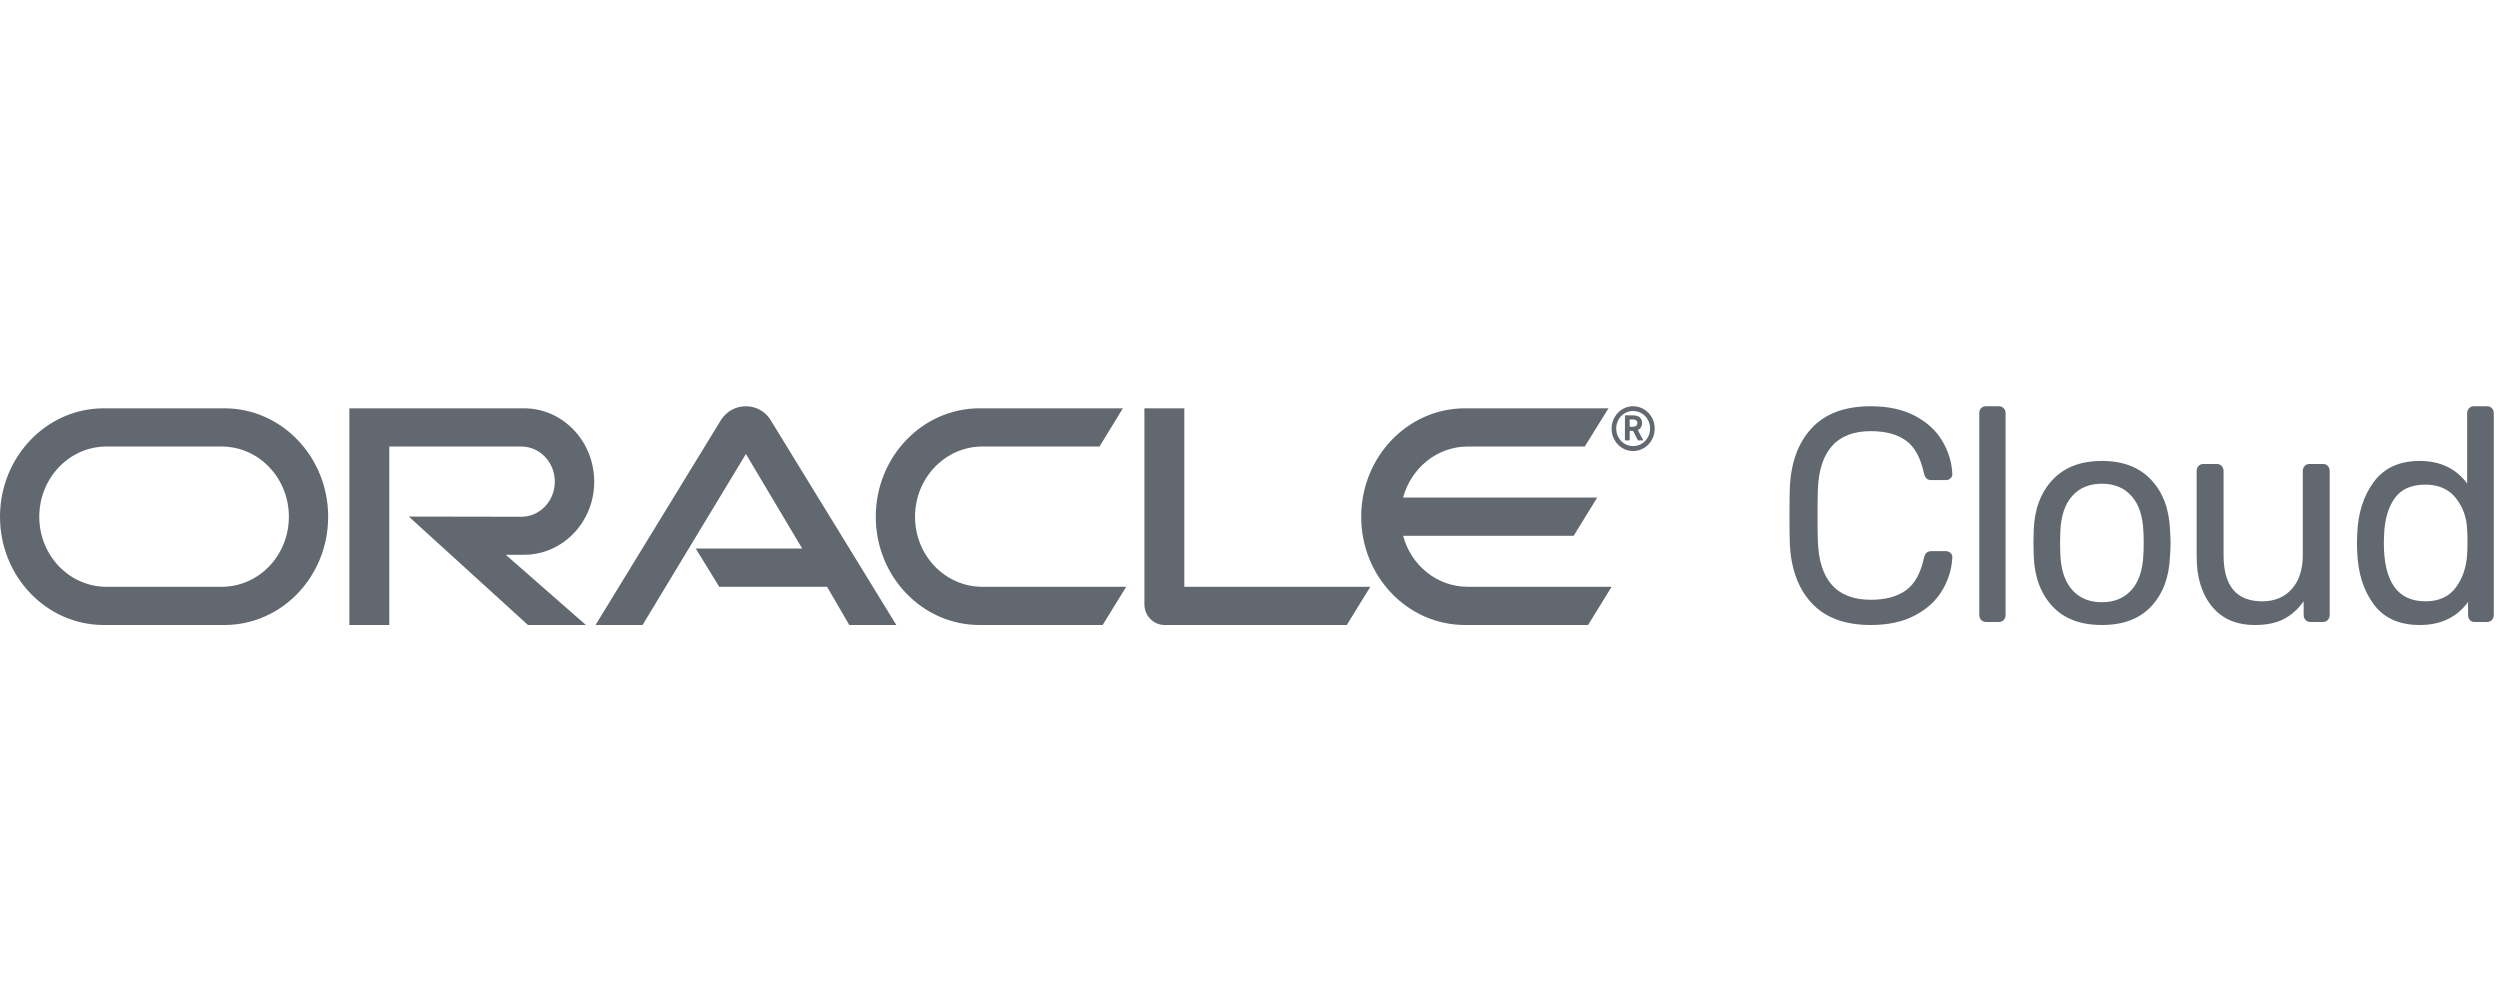
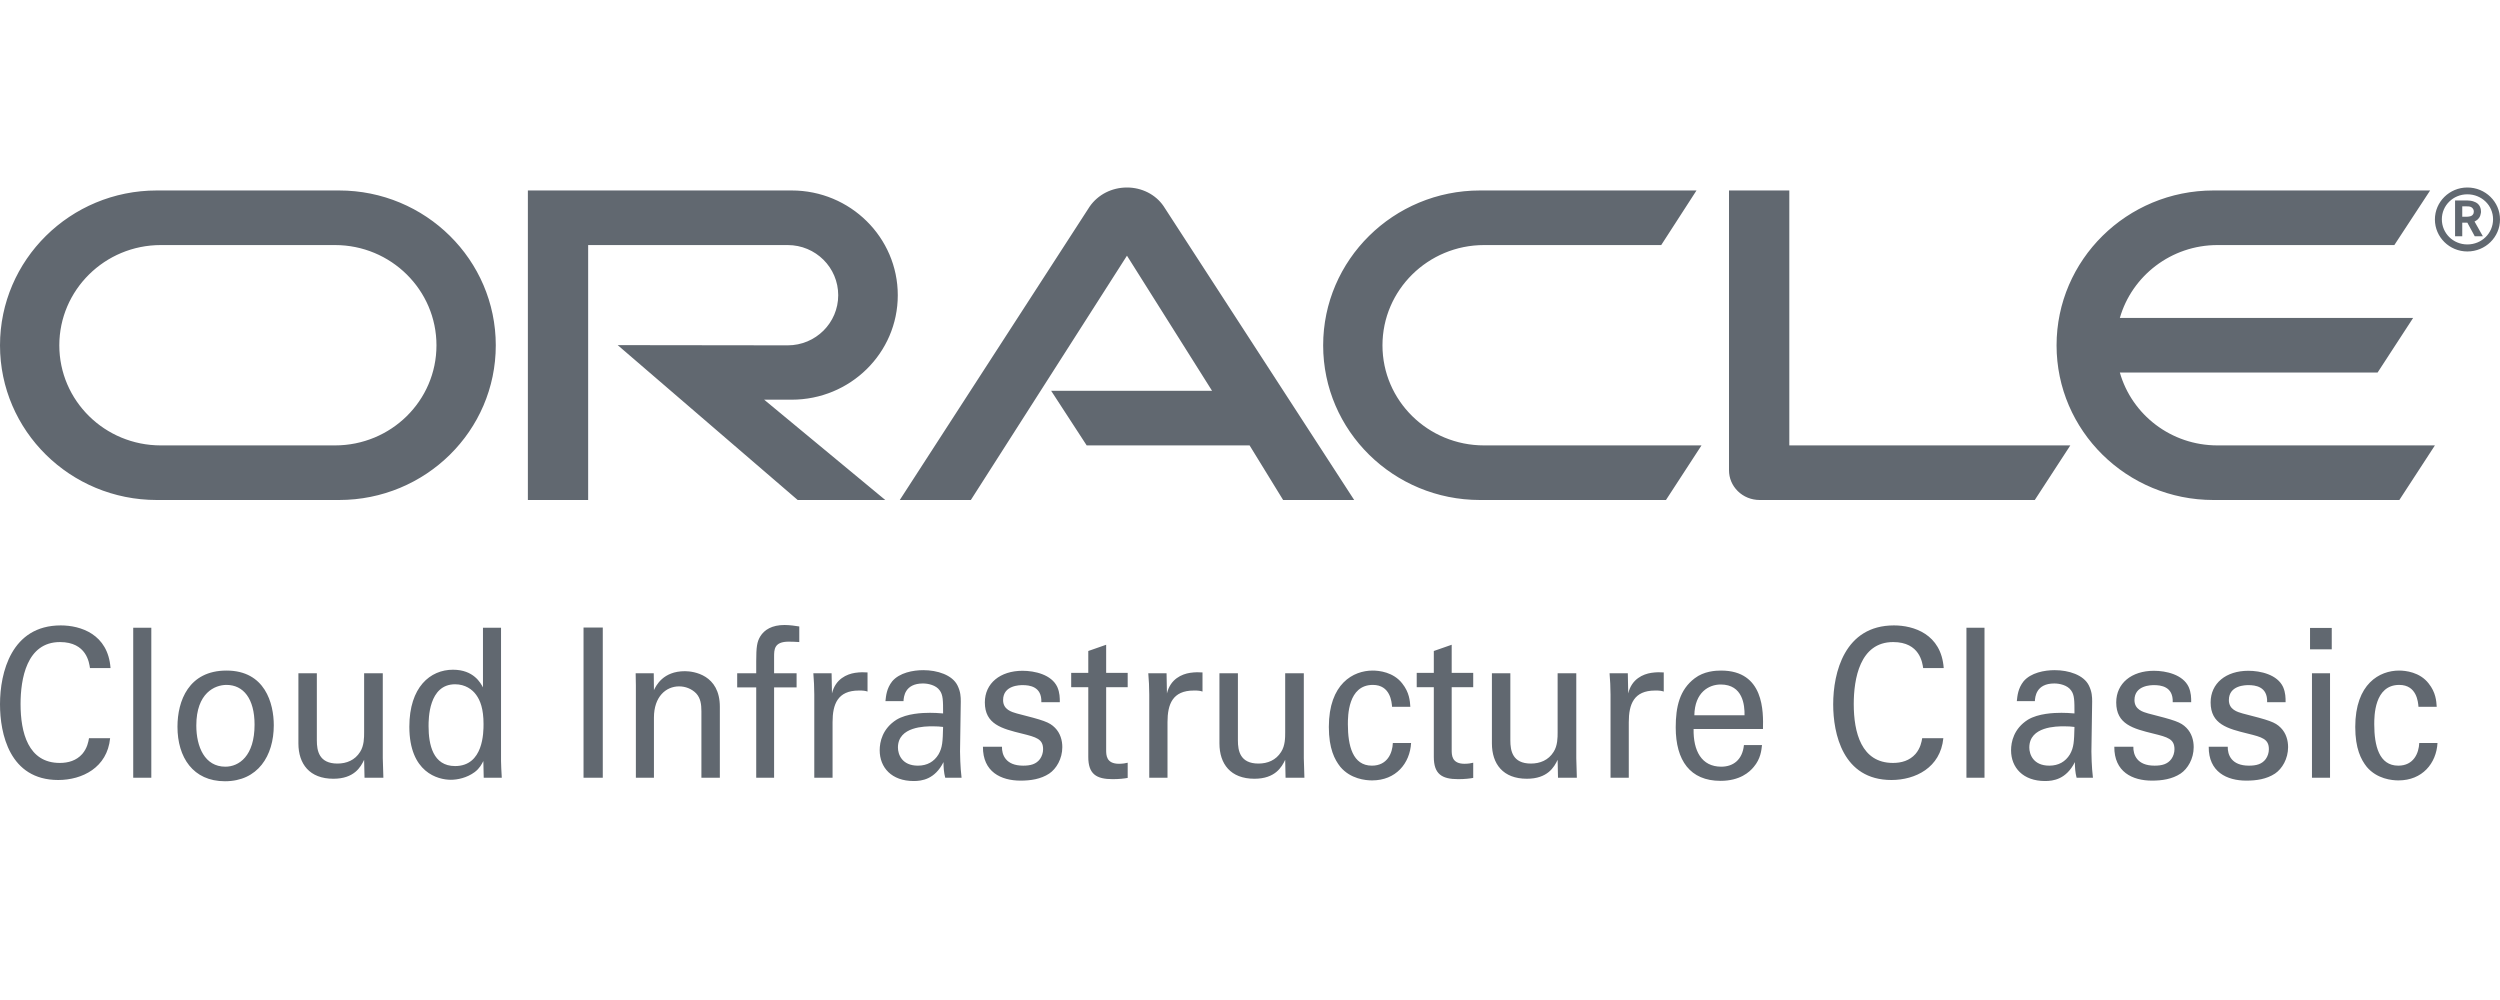
<svg xmlns="http://www.w3.org/2000/svg" width="80px" height="32px" viewBox="0 0 80 32" version="1.1">
-   <defs />
-   <g id="Symbols" stroke="none" stroke-width="1" fill="none" fill-rule="evenodd">
-     <g id="Provider/OraclePC/opc-32" fill="#616870">
-       <path d="M57.97,19.295 C57.536,18.825 57.304,18.182 57.273,17.365 C57.266,17.19 57.263,16.905 57.263,16.51 C57.263,16.108 57.266,15.816 57.273,15.635 C57.304,14.818 57.536,14.175 57.97,13.705 C58.403,13.235 59.035,13 59.864,13 C60.419,13 60.89,13.102 61.277,13.306 C61.664,13.51 61.956,13.778 62.152,14.108 C62.349,14.439 62.456,14.792 62.475,15.168 C62.475,15.226 62.455,15.273 62.414,15.309 C62.373,15.345 62.325,15.363 62.269,15.363 L61.801,15.363 C61.739,15.363 61.689,15.346 61.651,15.314 C61.614,15.281 61.586,15.226 61.567,15.149 C61.461,14.65 61.269,14.3 60.992,14.099 C60.714,13.898 60.338,13.797 59.864,13.797 C58.779,13.797 58.214,14.426 58.171,15.683 C58.165,15.858 58.161,16.127 58.161,16.49 C58.161,16.853 58.165,17.129 58.171,17.317 C58.214,18.568 58.779,19.193 59.864,19.193 C60.332,19.193 60.706,19.093 60.987,18.892 C61.268,18.691 61.461,18.344 61.567,17.851 C61.586,17.774 61.614,17.719 61.651,17.686 C61.689,17.654 61.739,17.637 61.801,17.637 L62.269,17.637 C62.325,17.637 62.373,17.655 62.414,17.691 C62.455,17.727 62.475,17.774 62.475,17.832 C62.456,18.208 62.349,18.561 62.152,18.892 C61.956,19.222 61.664,19.49 61.277,19.694 C60.89,19.898 60.419,20 59.864,20 C59.035,20 58.403,19.765 57.97,19.295 Z M63.398,19.84 C63.358,19.797 63.337,19.744 63.337,19.679 L63.337,13.224 C63.337,13.152 63.358,13.097 63.398,13.058 C63.439,13.019 63.49,13 63.553,13 L63.964,13 C64.027,13 64.078,13.021 64.119,13.063 C64.159,13.105 64.179,13.159 64.179,13.224 L64.179,19.679 C64.179,19.744 64.159,19.797 64.119,19.84 C64.078,19.882 64.027,19.903 63.964,19.903 L63.553,19.903 C63.49,19.903 63.439,19.882 63.398,19.84 Z M65.674,19.397 C65.302,18.995 65.104,18.461 65.079,17.793 L65.07,17.375 L65.079,16.957 C65.104,16.289 65.306,15.755 65.683,15.353 C66.06,14.951 66.586,14.75 67.26,14.75 C67.933,14.75 68.459,14.951 68.836,15.353 C69.214,15.755 69.415,16.289 69.44,16.957 C69.452,17.1 69.458,17.239 69.458,17.375 C69.458,17.511 69.452,17.65 69.44,17.793 C69.415,18.461 69.217,18.995 68.846,19.397 C68.474,19.799 67.946,20 67.26,20 C66.573,20 66.045,19.799 65.674,19.397 Z M68.209,18.877 C68.443,18.615 68.569,18.237 68.588,17.744 C68.594,17.68 68.598,17.556 68.598,17.375 C68.598,17.194 68.594,17.07 68.588,17.006 C68.569,16.513 68.443,16.135 68.209,15.873 C67.975,15.61 67.659,15.479 67.26,15.479 C66.86,15.479 66.544,15.61 66.31,15.873 C66.076,16.135 65.95,16.513 65.931,17.006 L65.922,17.375 L65.931,17.744 C65.95,18.237 66.076,18.615 66.31,18.877 C66.544,19.14 66.86,19.271 67.26,19.271 C67.659,19.271 67.975,19.14 68.209,18.877 Z M70.779,19.402 C70.455,19.003 70.293,18.474 70.293,17.812 L70.293,15.071 C70.293,15.006 70.313,14.953 70.354,14.91 C70.394,14.868 70.446,14.847 70.508,14.847 L70.938,14.847 C71.001,14.847 71.052,14.868 71.093,14.91 C71.133,14.953 71.154,15.006 71.154,15.071 L71.154,17.764 C71.154,18.749 71.565,19.242 72.389,19.242 C72.788,19.242 73.105,19.11 73.338,18.848 C73.572,18.585 73.689,18.224 73.689,17.764 L73.689,15.071 C73.689,15.006 73.71,14.953 73.75,14.91 C73.791,14.868 73.842,14.847 73.905,14.847 L74.335,14.847 C74.397,14.847 74.449,14.868 74.489,14.91 C74.53,14.953 74.55,15.006 74.55,15.071 L74.55,19.679 C74.55,19.744 74.53,19.797 74.489,19.84 C74.449,19.882 74.397,19.903 74.335,19.903 L73.933,19.903 C73.87,19.903 73.819,19.882 73.778,19.84 C73.738,19.797 73.717,19.744 73.717,19.679 L73.717,19.242 C73.536,19.494 73.324,19.684 73.081,19.81 C72.838,19.937 72.529,20 72.155,20 C71.562,20 71.104,19.801 70.779,19.402 Z M75.96,19.339 C75.633,18.898 75.456,18.341 75.431,17.667 L75.422,17.375 L75.431,17.083 C75.456,16.416 75.634,15.86 75.965,15.416 C76.295,14.972 76.785,14.75 77.434,14.75 C78.082,14.75 78.588,14.99 78.949,15.469 L78.949,13.224 C78.949,13.159 78.97,13.105 79.01,13.063 C79.051,13.021 79.102,13 79.165,13 L79.586,13 C79.648,13 79.7,13.021 79.74,13.063 C79.781,13.105 79.801,13.159 79.801,13.224 L79.801,19.679 C79.801,19.744 79.781,19.797 79.74,19.84 C79.7,19.882 79.648,19.903 79.586,19.903 L79.183,19.903 C79.121,19.903 79.071,19.882 79.034,19.84 C78.996,19.797 78.978,19.744 78.978,19.679 L78.978,19.261 C78.622,19.754 78.107,20 77.434,20 C76.779,20 76.288,19.78 75.96,19.339 Z M78.594,18.79 C78.812,18.488 78.931,18.13 78.949,17.715 C78.956,17.644 78.959,17.521 78.959,17.346 C78.959,17.164 78.956,17.038 78.949,16.967 C78.937,16.571 78.817,16.229 78.589,15.941 C78.362,15.653 78.036,15.508 77.611,15.508 C77.162,15.508 76.835,15.654 76.629,15.946 C76.423,16.238 76.311,16.62 76.292,17.093 L76.283,17.375 C76.283,18.619 76.726,19.242 77.611,19.242 C78.048,19.242 78.376,19.091 78.594,18.79 Z" id="Cloud" />
-       <path d="M46.966,18.777 C45.985,18.777 45.153,18.091 44.899,17.145 L50.358,17.145 L51.11,15.922 L44.899,15.922 C45.153,14.981 45.985,14.289 46.966,14.289 L50.713,14.289 L51.471,13.066 L46.881,13.066 C45.047,13.066 43.558,14.621 43.558,16.536 C43.558,18.451 45.047,20 46.881,20 L50.819,20 L51.571,18.777 L46.966,18.777 L46.966,18.777 Z M31.347,20 C29.514,20 28.025,18.451 28.025,16.536 C28.025,14.621 29.514,13.066 31.347,13.066 L35.932,13.066 L35.184,14.289 L31.432,14.289 C30.245,14.289 29.281,15.297 29.281,16.536 C29.281,17.775 30.245,18.777 31.432,18.777 L36.038,18.777 L35.285,20 L31.347,20 Z M7.095,18.777 C8.283,18.777 9.244,17.775 9.244,16.536 C9.244,15.297 8.283,14.289 7.095,14.289 L3.406,14.289 C2.219,14.289 1.257,15.297 1.257,16.536 C1.257,17.775 2.219,18.777 3.406,18.777 L7.095,18.777 Z M3.321,20 C1.488,20 0,18.451 0,16.536 C0,14.621 1.488,13.066 3.321,13.066 L7.181,13.066 C9.014,13.066 10.501,14.621 10.501,16.536 C10.501,18.451 9.014,20 7.181,20 L3.321,20 Z M16.768,17.753 C18.008,17.753 19.015,16.708 19.015,15.413 C19.015,14.118 18.008,13.066 16.768,13.066 L11.18,13.066 L11.18,20 L12.457,20 L12.457,14.289 L16.683,14.289 C17.277,14.289 17.754,14.793 17.754,15.413 C17.754,16.032 17.277,16.536 16.683,16.536 L13.082,16.53 L16.895,20 L18.75,20 L16.185,17.753 L16.768,17.753 Z M37.898,18.777 L37.898,13.066 L36.621,13.066 L36.621,19.336 C36.621,19.507 36.684,19.674 36.806,19.801 C36.928,19.928 37.092,20 37.273,20 L43.097,20 L43.85,18.777 L37.898,18.777 Z M22.264,17.554 L25.671,17.554 L23.869,14.527 L20.562,20 L19.057,20 L23.08,13.426 C23.255,13.161 23.546,13 23.869,13 C24.182,13 24.474,13.155 24.643,13.415 L28.682,20 L27.177,20 L26.466,18.777 L23.016,18.777 L22.264,17.554 Z M52.258,14.433 C51.88,14.433 51.571,14.113 51.571,13.716 C51.571,13.32 51.88,13 52.258,13 C52.641,13 52.95,13.32 52.95,13.716 C52.95,14.113 52.641,14.433 52.258,14.433 Z M52.194,13.29 C52.302,13.29 52.347,13.295 52.396,13.315 C52.533,13.361 52.548,13.488 52.548,13.539 C52.548,13.549 52.548,13.574 52.538,13.604 C52.533,13.635 52.513,13.696 52.445,13.742 C52.435,13.747 52.43,13.752 52.41,13.762 L52.587,14.092 L52.415,14.092 L52.258,13.787 L52.15,13.787 L52.15,14.092 L51.998,14.092 L51.998,13.29 L52.194,13.29 Z M52.249,13.655 C52.298,13.65 52.347,13.65 52.376,13.604 C52.391,13.584 52.396,13.564 52.396,13.533 C52.396,13.493 52.371,13.457 52.337,13.437 C52.302,13.422 52.268,13.422 52.194,13.422 L52.15,13.422 L52.15,13.655 L52.249,13.655 Z M51.719,13.711 C51.719,14.026 51.959,14.275 52.258,14.275 C52.563,14.275 52.803,14.026 52.803,13.711 C52.803,13.401 52.563,13.152 52.258,13.152 C51.959,13.152 51.719,13.401 51.719,13.711 Z" id="Combined-Shape-Copy" />
-     </g>
+   <g id="Provider/OracleCIC/opc-32" stroke="none" stroke-width="1" fill="none" fill-rule="evenodd">
+     <path d="M70.958,14.253 C69.477,14.253 68.22,13.273 67.835,11.921 L76.083,11.921 L77.22,10.174 L67.835,10.174 C68.22,8.83 69.477,7.842 70.958,7.842 L76.619,7.842 L77.764,6.095 L70.83,6.095 C68.06,6.095 65.81,8.316 65.81,11.051 C65.81,13.787 68.06,16 70.83,16 L76.779,16 L77.917,14.253 L70.958,14.253 Z M47.361,16 C44.591,16 42.341,13.787 42.341,11.051 C42.341,8.316 44.591,6.095 47.361,6.095 L54.288,6.095 L53.159,7.842 L47.49,7.842 C45.696,7.842 44.239,9.281 44.239,11.051 C44.239,12.822 45.696,14.253 47.49,14.253 L54.448,14.253 L53.311,16 L47.361,16 Z M10.719,14.253 C12.514,14.253 13.967,12.822 13.967,11.051 C13.967,9.281 12.514,7.842 10.719,7.842 L5.146,7.842 C3.353,7.842 1.898,9.281 1.898,11.051 C1.898,12.822 3.353,14.253 5.146,14.253 L10.719,14.253 Z M5.017,16 C2.248,16 0,13.787 0,11.051 C0,8.316 2.248,6.095 5.017,6.095 L10.849,6.095 C13.619,6.095 15.865,8.316 15.865,11.051 C15.865,13.787 13.619,16 10.849,16 L5.017,16 Z M25.334,12.79 C27.208,12.79 28.729,11.297 28.729,9.447 C28.729,7.597 27.208,6.095 25.334,6.095 L16.892,6.095 L16.892,16 L18.821,16 L18.821,7.842 L25.206,7.842 C26.102,7.842 26.823,8.561 26.823,9.447 C26.823,10.332 26.102,11.051 25.206,11.051 L19.766,11.044 L25.526,16 L28.329,16 L24.453,12.79 L25.334,12.79 Z M57.258,14.253 L57.258,6.095 L55.328,6.095 L55.328,15.051 C55.328,15.296 55.425,15.534 55.609,15.716 C55.793,15.897 56.041,16 56.313,16 L65.113,16 L66.25,14.253 L57.258,14.253 Z M33.637,12.506 L38.786,12.506 L36.063,8.182 L31.067,16 L28.793,16 L34.87,6.609 C35.134,6.229 35.575,6 36.063,6 C36.536,6 36.976,6.221 37.232,6.593 L43.334,16 L41.06,16 L39.987,14.253 L34.774,14.253 L33.637,12.506 Z M78.955,8.047 C78.384,8.047 77.917,7.59 77.917,7.023 C77.917,6.457 78.384,6 78.955,6 C79.533,6 80,6.457 80,7.023 C80,7.59 79.533,8.047 78.955,8.047 Z M78.858,6.414 C79.021,6.414 79.088,6.421 79.162,6.45 C79.37,6.515 79.392,6.697 79.392,6.769 C79.392,6.784 79.392,6.82 79.377,6.864 C79.37,6.907 79.34,6.994 79.236,7.06 C79.222,7.067 79.214,7.074 79.185,7.089 L79.452,7.561 L79.192,7.561 L78.955,7.125 L78.792,7.125 L78.792,7.561 L78.562,7.561 L78.562,6.414 L78.858,6.414 Z M78.94,6.936 C79.014,6.929 79.088,6.929 79.133,6.864 C79.155,6.835 79.162,6.806 79.162,6.762 C79.162,6.704 79.125,6.653 79.073,6.624 C79.021,6.602 78.97,6.602 78.858,6.602 L78.792,6.602 L78.792,6.936 L78.94,6.936 Z M78.139,7.016 C78.139,7.466 78.502,7.822 78.955,7.822 C79.414,7.822 79.778,7.466 79.778,7.016 C79.778,6.573 79.414,6.218 78.955,6.218 C78.502,6.218 78.139,6.573 78.139,7.016 Z" id="Combined-Shape-Copy" fill="#616870" />
+     <path d="M3.537,21.378 L2.879,21.378 C2.854,21.212 2.774,20.546 1.919,20.546 C0.849,20.546 0.658,21.731 0.658,22.53 C0.658,23.435 0.898,24.414 1.913,24.414 C2.183,24.414 2.442,24.341 2.632,24.128 C2.792,23.941 2.829,23.735 2.848,23.622 L3.524,23.622 C3.432,24.567 2.626,24.96 1.864,24.96 C0.301,24.96 0,23.469 0,22.537 C0,21.525 0.363,20.013 1.944,20.013 C2.571,20.013 3.457,20.286 3.537,21.378 Z M4.263,24.887 L4.263,20.087 L4.842,20.087 L4.842,24.887 L4.263,24.887 Z M5.679,23.256 C5.679,22.43 6.036,21.458 7.248,21.458 C8.484,21.458 8.761,22.51 8.761,23.209 C8.761,24.188 8.25,25 7.198,25 C6.177,25 5.679,24.234 5.679,23.256 Z M6.282,23.216 C6.282,23.901 6.553,24.534 7.211,24.534 C7.647,24.534 8.146,24.194 8.146,23.189 C8.146,22.357 7.789,21.917 7.248,21.917 C6.879,21.917 6.282,22.17 6.282,23.216 Z M9.549,21.545 L10.139,21.545 L10.139,23.695 C10.139,24.021 10.207,24.434 10.798,24.434 C11.087,24.434 11.357,24.328 11.523,24.061 C11.652,23.862 11.652,23.602 11.652,23.435 L11.652,21.545 L12.249,21.545 L12.249,24.261 C12.249,24.328 12.261,24.7 12.268,24.887 L11.665,24.887 L11.652,24.314 C11.542,24.547 11.333,24.92 10.668,24.92 C9.906,24.92 9.549,24.447 9.549,23.788 L9.549,21.545 Z M15.455,21.997 L15.455,20.087 L16.033,20.087 L16.033,24.354 C16.033,24.427 16.045,24.714 16.057,24.887 L15.479,24.887 L15.467,24.354 C15.418,24.447 15.35,24.587 15.19,24.707 C14.938,24.893 14.637,24.953 14.427,24.953 C14.015,24.953 13.099,24.72 13.099,23.256 C13.099,21.984 13.769,21.431 14.495,21.431 C15.159,21.431 15.381,21.858 15.455,21.997 Z M15.473,23.169 C15.473,22.683 15.369,22.417 15.239,22.237 C15.116,22.064 14.889,21.897 14.563,21.897 C13.714,21.897 13.714,23.009 13.714,23.236 C13.714,23.828 13.855,24.514 14.563,24.514 C15.473,24.514 15.473,23.429 15.473,23.169 Z M18.673,24.887 L18.673,20.08 L19.289,20.08 L19.289,24.887 L18.673,24.887 Z M20.348,24.887 L20.348,21.931 L20.341,21.545 L20.92,21.545 L20.926,22.084 C20.993,21.944 21.215,21.478 21.916,21.478 C22.193,21.478 23.035,21.591 23.035,22.617 L23.035,24.887 L22.445,24.887 L22.445,22.763 C22.445,22.543 22.42,22.344 22.279,22.19 C22.131,22.037 21.928,21.964 21.731,21.964 C21.313,21.964 20.926,22.29 20.926,22.963 L20.926,24.887 L20.348,24.887 Z M25.577,20.047 L25.577,20.546 C25.478,20.539 25.355,20.533 25.238,20.533 C24.771,20.533 24.771,20.786 24.771,21.019 L24.771,21.545 L25.491,21.545 L25.491,21.997 L24.771,21.997 L24.771,24.887 L24.199,24.887 L24.199,21.997 L23.59,21.997 L23.59,21.545 L24.199,21.545 L24.199,21.165 C24.199,20.706 24.223,20.539 24.328,20.366 C24.457,20.153 24.703,20 25.103,20 C25.269,20 25.454,20.027 25.577,20.047 Z M26.057,24.887 L26.057,22.224 C26.057,21.997 26.045,21.764 26.027,21.545 L26.611,21.545 L26.623,22.19 C26.734,21.724 27.103,21.571 27.361,21.531 C27.534,21.505 27.663,21.511 27.761,21.518 L27.761,22.13 C27.73,22.117 27.693,22.111 27.65,22.104 C27.607,22.097 27.552,22.097 27.484,22.097 C26.802,22.097 26.642,22.537 26.642,23.109 L26.642,24.887 L26.057,24.887 Z M30.77,24.887 L30.247,24.887 C30.204,24.72 30.192,24.561 30.192,24.387 C29.915,24.94 29.497,24.993 29.238,24.993 C28.531,24.993 28.15,24.561 28.15,24.008 C28.15,23.742 28.236,23.316 28.691,23.029 C29.023,22.83 29.515,22.81 29.761,22.81 C29.909,22.81 30.001,22.816 30.179,22.83 C30.179,22.417 30.179,22.237 30.069,22.091 C29.952,21.924 29.7,21.871 29.534,21.871 C28.949,21.871 28.919,22.304 28.912,22.437 L28.334,22.437 C28.353,22.264 28.371,22.031 28.549,21.804 C28.783,21.525 29.22,21.445 29.546,21.445 C29.995,21.445 30.475,21.598 30.641,21.937 C30.739,22.137 30.745,22.297 30.745,22.45 L30.721,24.048 C30.721,24.101 30.727,24.547 30.77,24.887 Z M30.179,23.262 C30.075,23.249 29.989,23.242 29.847,23.242 C29.614,23.242 28.734,23.242 28.734,23.921 C28.734,24.134 28.857,24.501 29.374,24.501 C29.669,24.501 29.89,24.374 30.032,24.141 C30.161,23.915 30.167,23.728 30.179,23.262 Z M31.454,23.895 L32.063,23.895 C32.056,24.148 32.179,24.501 32.739,24.501 C32.979,24.501 33.157,24.454 33.28,24.288 C33.342,24.201 33.379,24.088 33.379,23.975 C33.379,23.648 33.163,23.589 32.702,23.475 C32.056,23.316 31.515,23.176 31.515,22.477 C31.515,21.864 32.007,21.465 32.721,21.465 C33.108,21.465 33.649,21.585 33.834,21.984 C33.914,22.17 33.914,22.33 33.914,22.47 L33.323,22.47 C33.342,21.964 32.936,21.924 32.727,21.924 C32.641,21.924 32.099,21.924 32.099,22.403 C32.099,22.71 32.376,22.783 32.536,22.83 C33.391,23.049 33.576,23.103 33.76,23.289 C33.932,23.462 33.994,23.695 33.994,23.908 C33.994,24.281 33.803,24.601 33.576,24.754 C33.305,24.933 32.979,24.98 32.659,24.98 C32.032,24.98 31.447,24.7 31.454,23.895 Z M34.278,21.991 L34.278,21.531 L34.825,21.531 L34.825,20.832 L35.397,20.632 L35.397,21.531 L36.086,21.531 L36.086,21.991 L35.397,21.991 L35.397,23.995 C35.397,24.161 35.397,24.441 35.809,24.441 C35.926,24.441 36.037,24.421 36.086,24.407 L36.086,24.893 C35.982,24.913 35.815,24.933 35.606,24.933 C35.077,24.933 34.825,24.767 34.825,24.221 L34.825,21.991 L34.278,21.991 Z M36.776,24.887 L36.776,22.224 C36.776,21.997 36.764,21.764 36.745,21.545 L37.33,21.545 L37.342,22.19 C37.453,21.724 37.822,21.571 38.08,21.531 C38.252,21.505 38.381,21.511 38.48,21.518 L38.48,22.13 C38.449,22.117 38.412,22.111 38.369,22.104 C38.326,22.097 38.271,22.097 38.203,22.097 C37.52,22.097 37.36,22.537 37.36,23.109 L37.36,24.887 L36.776,24.887 Z M39.022,21.545 L39.613,21.545 L39.613,23.695 C39.613,24.021 39.68,24.434 40.271,24.434 C40.56,24.434 40.83,24.328 40.996,24.061 C41.126,23.862 41.126,23.602 41.126,23.435 L41.126,21.545 L41.722,21.545 L41.722,24.261 C41.722,24.328 41.734,24.7 41.741,24.887 L41.138,24.887 L41.126,24.314 C41.015,24.547 40.806,24.92 40.141,24.92 C39.379,24.92 39.022,24.447 39.022,23.788 L39.022,21.545 Z M45.131,22.617 L44.546,22.617 C44.534,22.463 44.491,21.917 43.931,21.917 C43.132,21.917 43.132,22.923 43.132,23.176 C43.132,23.862 43.285,24.501 43.901,24.501 C44.393,24.501 44.559,24.101 44.571,23.775 L45.155,23.775 C45.118,24.427 44.669,24.973 43.907,24.973 C43.698,24.973 43.218,24.927 42.892,24.541 C42.707,24.308 42.523,23.955 42.523,23.262 C42.523,21.871 43.31,21.458 43.925,21.458 C44.128,21.458 44.589,21.505 44.872,21.871 C45.1,22.157 45.118,22.43 45.131,22.617 Z M45.335,21.991 L45.335,21.531 L45.882,21.531 L45.882,20.832 L46.454,20.632 L46.454,21.531 L47.143,21.531 L47.143,21.991 L46.454,21.991 L46.454,23.995 C46.454,24.161 46.454,24.441 46.866,24.441 C46.983,24.441 47.094,24.421 47.143,24.407 L47.143,24.893 C47.038,24.913 46.872,24.933 46.663,24.933 C46.134,24.933 45.882,24.767 45.882,24.221 L45.882,21.991 L45.335,21.991 Z M47.741,21.545 L48.331,21.545 L48.331,23.695 C48.331,24.021 48.399,24.434 48.989,24.434 C49.278,24.434 49.549,24.328 49.715,24.061 C49.844,23.862 49.844,23.602 49.844,23.435 L49.844,21.545 L50.441,21.545 L50.441,24.261 C50.441,24.328 50.453,24.7 50.459,24.887 L49.856,24.887 L49.844,24.314 C49.733,24.547 49.524,24.92 48.86,24.92 C48.097,24.92 47.741,24.447 47.741,23.788 L47.741,21.545 Z M51.537,24.887 L51.537,22.224 C51.537,21.997 51.524,21.764 51.506,21.545 L52.09,21.545 L52.103,22.19 C52.213,21.724 52.582,21.571 52.841,21.531 C53.013,21.505 53.142,21.511 53.24,21.518 L53.24,22.13 C53.21,22.117 53.173,22.111 53.13,22.104 C53.087,22.097 53.031,22.097 52.964,22.097 C52.281,22.097 52.121,22.537 52.121,23.109 L52.121,24.887 L51.537,24.887 Z M56.415,23.329 L54.195,23.329 C54.182,24.021 54.447,24.534 55.08,24.534 C55.456,24.534 55.757,24.321 55.806,23.842 L56.384,23.842 C56.366,24.008 56.341,24.281 56.12,24.541 C55.985,24.707 55.677,24.987 55.056,24.987 C54.084,24.987 53.623,24.334 53.623,23.276 C53.623,22.617 53.746,22.071 54.232,21.704 C54.527,21.478 54.896,21.458 55.074,21.458 C56.458,21.458 56.427,22.783 56.415,23.329 Z M54.219,22.889 L55.825,22.889 C55.831,22.57 55.775,21.904 55.062,21.904 C54.687,21.904 54.232,22.15 54.219,22.889 Z M62.199,21.378 L61.541,21.378 C61.516,21.212 61.436,20.546 60.581,20.546 C59.511,20.546 59.32,21.731 59.32,22.53 C59.32,23.435 59.56,24.414 60.575,24.414 C60.846,24.414 61.104,24.341 61.295,24.128 C61.455,23.941 61.492,23.735 61.51,23.622 L62.187,23.622 C62.094,24.567 61.289,24.96 60.526,24.96 C58.964,24.96 58.662,23.469 58.662,22.537 C58.662,21.525 59.025,20.013 60.606,20.013 C61.233,20.013 62.119,20.286 62.199,21.378 Z M62.926,24.887 L62.926,20.087 L63.504,20.087 L63.504,24.887 L62.926,24.887 Z M66.974,24.887 L66.451,24.887 C66.408,24.72 66.396,24.561 66.396,24.387 C66.119,24.94 65.701,24.993 65.442,24.993 C64.735,24.993 64.354,24.561 64.354,24.008 C64.354,23.742 64.44,23.316 64.895,23.029 C65.227,22.83 65.719,22.81 65.965,22.81 C66.113,22.81 66.205,22.816 66.383,22.83 C66.383,22.417 66.383,22.237 66.273,22.091 C66.156,21.924 65.904,21.871 65.738,21.871 C65.153,21.871 65.123,22.304 65.116,22.437 L64.538,22.437 C64.557,22.264 64.575,22.031 64.753,21.804 C64.987,21.525 65.424,21.445 65.75,21.445 C66.199,21.445 66.679,21.598 66.845,21.937 C66.943,22.137 66.949,22.297 66.949,22.45 L66.925,24.048 C66.925,24.101 66.931,24.547 66.974,24.887 Z M66.383,23.262 C66.279,23.249 66.193,23.242 66.051,23.242 C65.818,23.242 64.938,23.242 64.938,23.921 C64.938,24.134 65.061,24.501 65.578,24.501 C65.873,24.501 66.094,24.374 66.236,24.141 C66.365,23.915 66.371,23.728 66.383,23.262 Z M67.658,23.895 L68.267,23.895 C68.26,24.148 68.383,24.501 68.943,24.501 C69.183,24.501 69.361,24.454 69.484,24.288 C69.546,24.201 69.583,24.088 69.583,23.975 C69.583,23.648 69.368,23.589 68.906,23.475 C68.26,23.316 67.719,23.176 67.719,22.477 C67.719,21.864 68.211,21.465 68.925,21.465 C69.312,21.465 69.853,21.585 70.038,21.984 C70.118,22.17 70.118,22.33 70.118,22.47 L69.527,22.47 C69.546,21.964 69.14,21.924 68.931,21.924 C68.845,21.924 68.303,21.924 68.303,22.403 C68.303,22.71 68.58,22.783 68.74,22.83 C69.595,23.049 69.78,23.103 69.964,23.289 C70.136,23.462 70.198,23.695 70.198,23.908 C70.198,24.281 70.007,24.601 69.78,24.754 C69.509,24.933 69.183,24.98 68.863,24.98 C68.236,24.98 67.651,24.7 67.658,23.895 Z M70.679,23.895 L71.288,23.895 C71.281,24.148 71.404,24.501 71.964,24.501 C72.204,24.501 72.382,24.454 72.505,24.288 C72.567,24.201 72.604,24.088 72.604,23.975 C72.604,23.648 72.389,23.589 71.927,23.475 C71.281,23.316 70.74,23.176 70.74,22.477 C70.74,21.864 71.232,21.465 71.946,21.465 C72.333,21.465 72.874,21.585 73.059,21.984 C73.139,22.17 73.139,22.33 73.139,22.47 L72.548,22.47 C72.567,21.964 72.161,21.924 71.952,21.924 C71.866,21.924 71.324,21.924 71.324,22.403 C71.324,22.71 71.601,22.783 71.761,22.83 C72.616,23.049 72.801,23.103 72.985,23.289 C73.157,23.462 73.219,23.695 73.219,23.908 C73.219,24.281 73.028,24.601 72.801,24.754 C72.53,24.933 72.204,24.98 71.884,24.98 C71.257,24.98 70.672,24.7 70.679,23.895 Z M73.921,20.779 L73.921,20.093 L74.616,20.093 L74.616,20.779 L73.921,20.779 Z M73.983,24.887 L73.983,21.545 L74.561,21.545 L74.561,24.887 L73.983,24.887 Z M77.975,22.617 L77.391,22.617 C77.379,22.463 77.336,21.917 76.776,21.917 C75.976,21.917 75.976,22.923 75.976,23.176 C75.976,23.862 76.13,24.501 76.745,24.501 C77.237,24.501 77.403,24.101 77.416,23.775 L78,23.775 C77.963,24.427 77.514,24.973 76.751,24.973 C76.542,24.973 76.063,24.927 75.737,24.541 C75.552,24.308 75.368,23.955 75.368,23.262 C75.368,21.871 76.155,21.458 76.77,21.458 C76.973,21.458 77.434,21.505 77.717,21.871 C77.945,22.157 77.963,22.43 77.975,22.617 Z" id="Cloud-Infrastructure" fill="#616870" />
  </g>
</svg>
